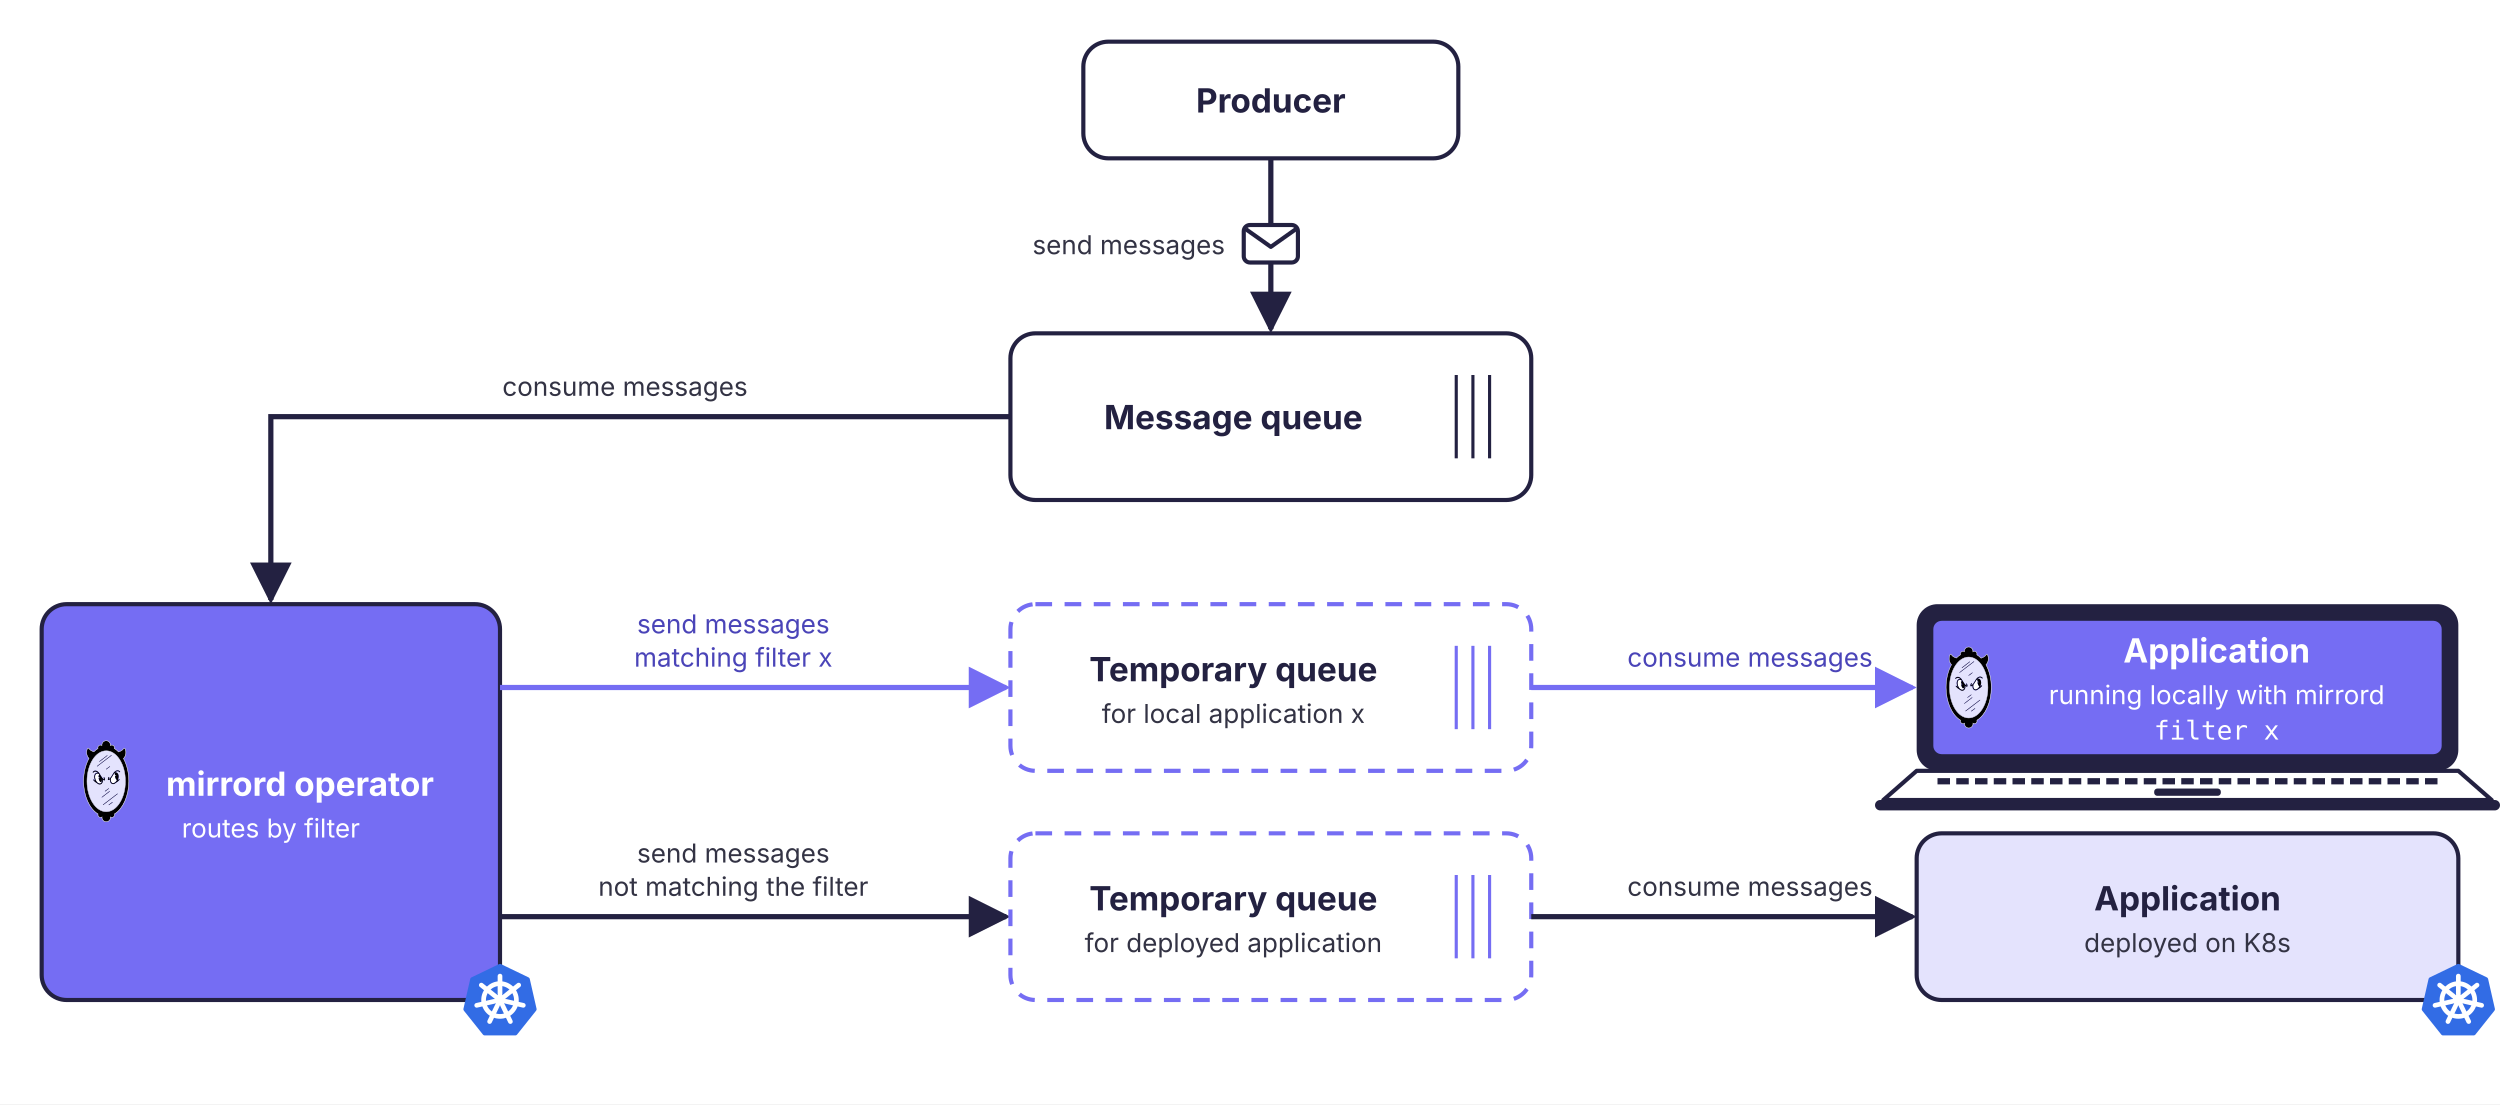
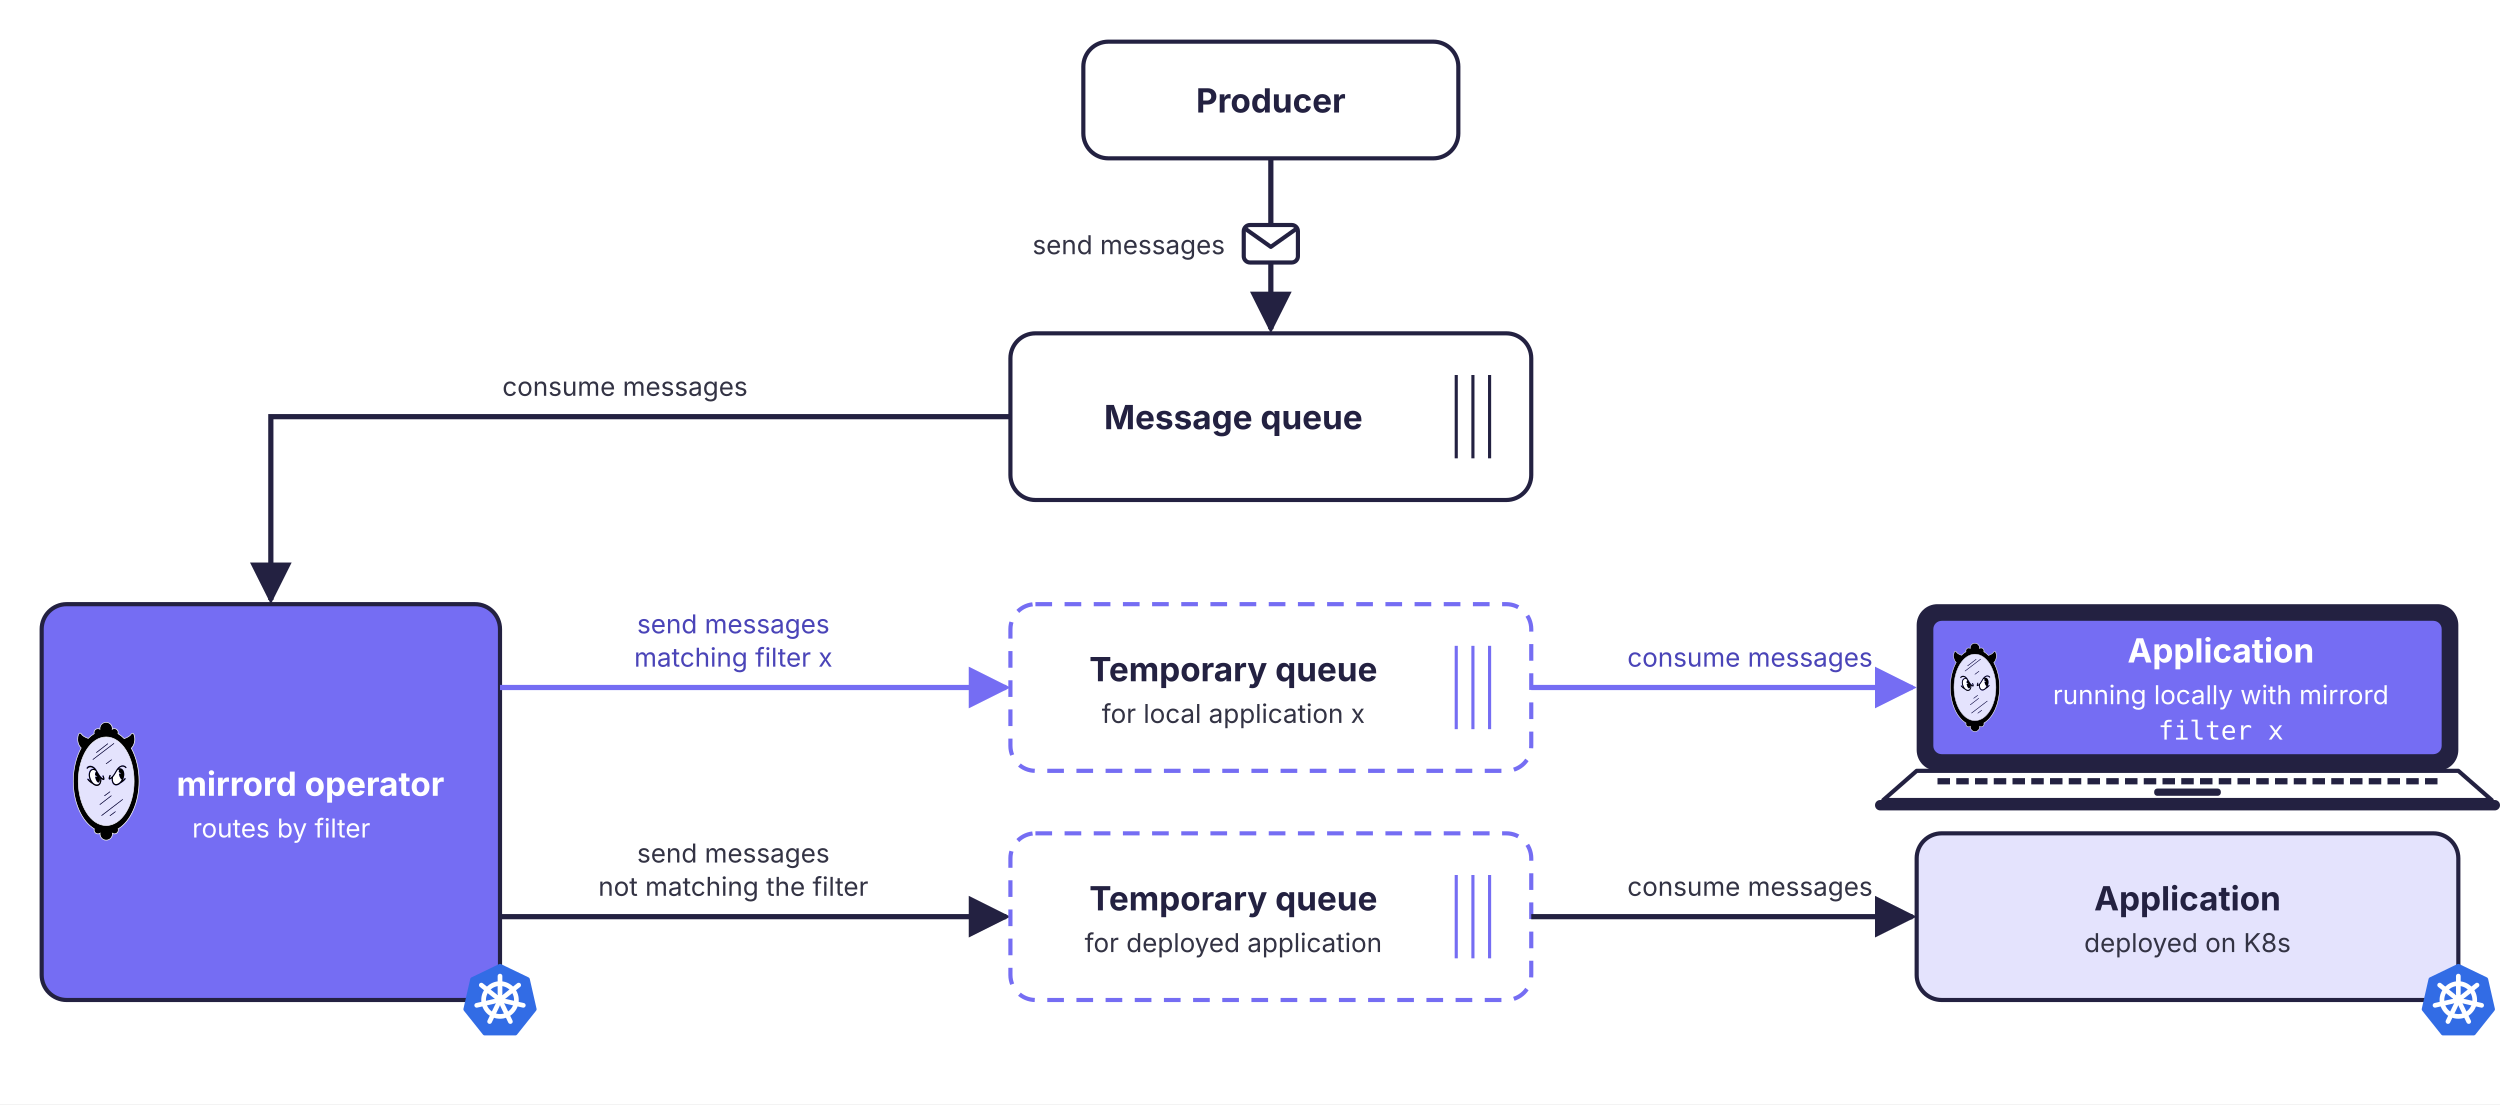
<svg xmlns="http://www.w3.org/2000/svg" viewBox="0 0 1200 530" width="1200" height="530" font-family="Inter, Helvetica, Arial, sans-serif" role="img" aria-labelledby="t d">
  <defs>
    <marker id="arrow" viewBox="0 0 10 10" refX="9" refY="5" markerWidth="8" markerHeight="8" orient="auto-start-reverse">
      <path d="M0 0 L10 5 L0 10 z" fill="#232141" />
    </marker>
    <marker id="arrow-purple" viewBox="0 0 10 10" refX="9" refY="5" markerWidth="8" markerHeight="8" orient="auto-start-reverse">
      <path d="M0 0 L10 5 L0 10 z" fill="#756DF3" />
    </marker>
    <symbol id="k8s" viewBox="0 0 32 32">
      <polygon points="16.00,1.60 27.73,7.25 30.62,19.94 22.51,30.11 9.49,30.11 1.38,19.94 4.27,7.25" fill="#326CE5" stroke="#326CE5" stroke-width="2" stroke-linejoin="round" />
      <g fill="none" stroke="#ffffff" stroke-width="2" stroke-linecap="round">
        <circle cx="16" cy="16" r="7" />
        <line x1="16.00" y1="13.40" x2="16.00" y2="5.80" />
        <line x1="18.03" y1="14.38" x2="23.97" y2="9.64" />
        <line x1="18.53" y1="16.58" x2="25.94" y2="18.27" />
        <line x1="17.13" y1="18.34" x2="20.43" y2="25.19" />
        <line x1="14.87" y1="18.34" x2="11.57" y2="25.19" />
        <line x1="13.47" y1="16.58" x2="6.06" y2="18.27" />
        <line x1="13.97" y1="14.38" x2="8.03" y2="9.64" />
      </g>
      <circle cx="16" cy="16" r="2.4" fill="#ffffff" />
    </symbol>
    <symbol id="envelope" viewBox="0 0 28 20">
      <rect x="1" y="1" width="26" height="18" rx="3" fill="#ffffff" stroke="#232141" stroke-width="2" />
      <path d="M2 3 L14 11.5 L26 3" fill="none" stroke="#232141" stroke-width="2" stroke-linejoin="round" />
    </symbol>
    <symbol id="mirrord" viewBox="97 61 391 696">
      <path fill="#ffffff" d="M255.6,387c4.1,19.1-0.9,36.1-12,40.5c-8.2,3.2-17.8,0-26.5-8.2c-0.3-0.6-0.9-0.9-1.5-1.2c0,0,0,0-0.3-0.3 c-5.5-5.6-10.5-13.2-14-22c-4.7-11.5-6.1-23.2-4.4-33.5c1.8-9.4,6.1-16.1,12.8-18.8c5.5-2.3,12.5-1.5,19.3,2.6 c1.5,2.3,2.6,4.4,3.8,6.2c-4.1,2.6-6.4,10.3-6.4,20.3l3.2,1.8l11.1,6.5l-12.5,1.5h-0.9c0.3,1.2,0.3,2.3,0.6,3.5 c3.2,17.9,12,31.1,19,29.7c6.4-1.2,9.6-14.4,7.6-30.2C255.3,386.4,255.6,386.7,255.6,387z" />
      <path fill="#ffffff" d="M384,398.4c-3.2,6.8-7.3,12.3-12,17c0,0,0,0-0.3,0c-0.6,0.3-0.9,0.9-1.2,1.2c-8.7,7.9-18.4,11.5-26.5,8.2 c-11.1-4.7-16-21.4-12-40.5c1.5-1.8,3.2-3.8,4.7-5.6c5-6.5,9-13.2,12.8-20l1.2-2.1c1.2-1.8,2-3.8,3.2-5.6c1.2-2.1,2.6-4.4,4.4-7 c3.5-2.1,6.7-3.2,9.9-3.8c-2,4.7-2.3,10.3-2.3,15.3l3.2,1.8l11.1,6.5l-12.5,1.5h-0.9c0.3,1.2,0.3,2.3,0.6,3.8 C370.5,384.6,377.5,397,384,398.4z" />
      <path fill="#E4E3FD" d="M405,391.7c-1.5-1.2-3.8-0.9-5,0.6c-3.2,4.1-7,7.9-11.1,11.5c1.2-2.3,2.6-5,3.5-7.6 c5.3-12.6,6.7-25.8,4.7-37.3c-2.3-12-8.2-20.6-16.9-24.1c-4.1-1.8-8.8-2.1-13.7-1.2c4.4-4.4,10.2-8.5,17.5-10 c8.2-1.5,16.6,1.5,20.4,7.3c1.2,1.5,3.2,2.1,5,0.9c1.5-1.2,2-3.2,0.9-4.7c-5.5-8.2-16.6-12.3-27.4-10c-11.1,2.1-19.3,9.7-24.2,15.6 c-2,2.3-3.8,5-5.5,7.3c-2,2.9-3.5,5.6-5,8.2c-1.2,2.1-2.3,3.8-3.2,5.6l-1.2,2.1c-3.8,6.5-7.6,13.2-12.3,19.1 c-5.8,7.6-11.7,12.9-18.4,16.7c0.6-5,2-9.7,4.4-14.1c0.9-1.8,0.3-3.8-1.5-4.7c-1.7-0.9-3.8-0.3-4.7,1.5c-2.9,5.6-4.7,11.5-5.3,17.6 c0,0.9-0.3,3.5,1.5,5.6c1.2,1.2,2.3,1.8,4.1,1.8c1.5,0,2.9-0.3,4.4-1.5c2.6-1.5,5.3-3.2,7.9-5.3c-1.7,18.5,5,34.1,17.5,39.3 c2.9,1.2,5.8,1.8,8.8,1.8c8.5,0,17.5-4.4,25.4-12c11.4-6.2,21.6-14.4,29.5-24.7C406.7,395.2,406.4,392.8,405,391.7z M292.1,149.1 c90.1,0,163.6,116.6,163.6,259.6s-73.5,259.6-163.6,259.6c-90.4,0-163.6-116.6-163.6-259.6S201.9,149.1,292.1,149.1z M389.5,517.3 c0.9-0.6,0.9-1.8,0.3-2.3c-0.6-0.9-1.8-0.9-2.3-0.3l-122.5,93.7c-0.9,0.6-0.9,1.8-0.3,2.3c0.3,0.3,0.9,0.6,1.5,0.6 c0.3,0,0.9,0,1.2-0.3L389.5,517.3z M346.9,589c0.9-0.6,0.9-1.8,0.3-2.3c-0.6-0.9-1.8-0.9-2.3-0.3l-31.2,23.2 c-0.9,0.6-0.9,1.8-0.3,2.3c0.3,0.6,0.9,0.9,1.5,0.9c0.3,0,0.6-0.3,0.9-0.3L346.9,589z M338.2,189.1c0.9-0.6,0.9-1.8,0.3-2.3 c-0.6-0.9-1.8-0.9-2.3-0.3l-122.5,93.4c-0.9,0.6-0.9,1.8-0.3,2.3c0.3,0.3,0.9,0.6,1.5,0.6c0.3,0,0.9,0,0.9-0.3L338.2,189.1z M324.4,284.5c0.9-0.6,0.9-1.8,0.3-2.3c-0.6-0.9-1.7-0.9-2.3-0.3l-31.2,22.9c-0.9,0.6-0.9,1.8-0.3,2.3c0.3,0.6,0.9,0.6,1.5,0.6 c0.3,0,0.6,0,0.9-0.3L324.4,284.5z M322.7,495.9c0.9-0.6,0.9-1.8,0.3-2.3c-0.6-0.9-1.8-0.9-2.3-0.3l-66.2,50.8 c-0.9,0.6-0.9,1.8-0.3,2.3c0.3,0.3,0.9,0.6,1.5,0.6c0.3,0,0.6,0,0.9-0.3L322.7,495.9z M314.8,472.4c0.9-0.6,0.9-1.8,0.3-2.3 c-0.6-0.9-1.8-0.9-2.3-0.3L281.6,493c-0.9,0.6-0.9,1.8-0.3,2.3c0.3,0.6,0.9,0.9,1.5,0.9c0.3,0,0.9-0.3,0.9-0.3L314.8,472.4z M302.3,190.5c0.9-0.6,0.9-1.8,0.3-2.3c-0.6-0.9-1.7-0.9-2.3-0.3L234,239c-0.9,0.6-0.9,1.8-0.3,2.3c0.3,0.3,0.9,0.6,1.5,0.6 c0.3,0,0.9,0,1.2-0.3L302.3,190.5z M280.1,399.6c1.8-2.1,1.5-4.7,1.5-5.6c-0.6-6.2-2.3-12.3-5-17.9c-0.9-1.8-2.9-2.3-4.7-1.5 c-1.8,0.9-2.3,2.9-1.5,4.7c2.3,4.4,3.8,9.4,4.4,14.1c-6.4-3.8-12.5-9.4-18.4-16.7c-4.7-6.2-8.8-12.9-12.3-19.1l-1.5-2.3 c-1.2-1.8-2-3.8-3.2-5.6c-1.5-2.3-2.9-5.3-5-8.2c0,0,0,0,0-0.3c-1.5-2.3-3.5-5-5.5-7.3c-5-5.9-13.1-13.2-24.2-15.6 c-10.8-2.1-21.9,2.1-27.4,10c-1.2,1.5-0.6,3.8,0.9,4.7c1.5,1.2,3.8,0.6,4.7-0.9c4.1-5.9,12.5-8.8,20.4-7.3 c7.3,1.5,13.1,5.9,17.5,10c-4.7-0.9-9.3-0.3-13.7,1.2c-8.8,3.5-14.6,12-16.9,24.1c-2,11.5-0.3,24.7,4.7,37.3 c1.2,2.6,2.3,5.3,3.5,7.6c-4.1-3.5-7.9-7.3-11.1-11.5c-1.2-1.5-3.5-1.8-5-0.6c-1.5,1.2-1.8,3.5-0.6,5c8.2,10,18.4,18.5,29.5,24.7 c7.9,7.6,16.9,11.7,25.7,11.7c2.9,0,6.1-0.6,8.8-1.8c12.5-5.3,19-20.6,17.5-39.3c2.6,2.1,5,3.8,7.9,5.3c1.5,0.9,2.9,1.2,4.4,1.2 C277.8,401.4,279.2,400.8,280.1,399.6z" />
      <path d="M439.4,215.2c29.5,54,45.5,122.4,45.5,193.8c0,123.6-49,234.9-122.8,279.2c0.6,2.1,1.2,4.4,1.2,6.8 c0,12.3-10.2,22.6-22.5,22.6c-4.4,0-8.8-1.2-12.3-3.5c0.3,1.2,0.3,2.6,0.3,3.8c0,20.3-16.3,36.7-36.5,36.7s-36.5-16.4-36.5-36.7 c0-1.2,0-2.6,0.3-3.8c-3.5,2.3-7.9,3.5-12.3,3.5c-12.3,0-22.5-10-22.5-22.6c0-2.3,0.3-4.7,1.2-6.8C148.6,643.6,99.3,532.3,99.3,409 c0-71.9,16.3-140.9,46.4-195.3c-1.5-0.9-2.3-2.1-3.5-3.2c-9.9-11.2-15.5-26.4-16.9-42.6c-0.6-11.5,0.9-23.2,5-33.8 c0.6-1.8,2.6-6.8,7.6-7.3c5.3-0.6,8.5,3.8,11.4,7.9c1.2,1.5,2.3,2.9,2.9,3.8c5.5,5.3,12.5,9.7,21.6,13.8c4.4,2.1,9,3.8,13.4,5.3 c11.1-11.2,22.8-20.6,35-27.9c-0.6-2.3-1.2-4.4-1.2-6.8c0-12.3,10.2-22.6,22.5-22.6c4.4,0,8.8,1.2,12.3,3.5c0-1.2-0.3-2.6-0.3-3.8 c0-20.3,16.3-36.7,36.5-36.7c20.1,0,36.5,16.4,36.5,36.7c0,1.2,0,2.6-0.3,3.8c3.5-2.3,7.9-3.5,12.3-3.5c12.5,0,22.5,10.3,22.5,22.6 c0,2.3-0.3,4.7-1.2,6.8c12.5,7.6,24.8,17.3,36.2,29.1c4.7-1.5,9-3.2,13.7-5.3c9-4.1,16-8.5,21.6-13.8c0.9-0.9,2-2.3,2.9-3.8 c2.9-4.1,6.1-8.5,11.4-7.9c5,0.6,7,5.6,7.6,7.3c4.1,10.6,5.5,22.3,4.7,33.8c-1.2,15.9-7,31.4-16.9,42.6 C442.3,212.6,441.1,214,439.4,215.2z M455.7,409c0-143.3-73.5-259.6-163.6-259.6c-90.4,0-163.6,116.6-163.6,259.6 c0,143,73.5,259.6,163.6,259.6C382.5,668.6,455.7,552,455.7,409z" />
      <path fill="#ffffff" d="M292.4,756.6c-21.2,0-38.5-17.4-38.5-38.7c0-0.1,0-0.2,0-0.3c-3,1.3-6.5,2-10,2c-13.5,0-24.5-11-24.5-24.6 c0-2.2,0.2-4.2,0.7-5.9c-36.1-22.2-66.8-60.3-88.9-110.2C109,528.5,97.3,469.7,97.3,409c0-71.5,16.3-140.6,45.8-194.7 c-0.6-0.5-1.1-1-1.5-1.5c-0.3-0.3-0.5-0.6-0.8-0.8l-0.1-0.1c-9.7-10.9-15.9-26.4-17.4-43.7c-0.6-12.5,1.1-24.4,5.1-34.7 c0.8-2.3,3.2-7.9,9.2-8.6c6.5-0.7,10.4,4.7,13.2,8.7c1.1,1.4,2.2,2.8,2.9,3.7c5.3,5,11.9,9.2,20.9,13.3c3.5,1.7,7.6,3.3,12.1,4.8 c10.7-10.7,21.9-19.6,33.2-26.5c-0.5-1.9-0.9-3.7-0.9-5.8c0-13.3,11.2-24.6,24.5-24.6c3.5,0,6.9,0.7,10,2c0-0.1,0-0.2,0-0.3 c0-21.3,17.3-38.7,38.5-38.7c21.2,0,38.5,17.4,38.5,38.7c0,0.1,0,0.2,0,0.3c3-1.3,6.5-2,10-2c13.5,0,24.5,11,24.5,24.6 c0,2.2-0.2,4.2-0.7,5.9c12.2,7.6,23.8,16.9,34.3,27.6c3.7-1.2,7.6-2.7,12.3-4.8c9-4.1,15.7-8.4,21-13.4c0.7-0.7,1.8-2,2.6-3.4 l0.1-0.1c2.8-4,6.7-9.5,13.2-8.8c6,0.7,8.5,6.3,9.3,8.7c4,10.4,5.7,22.4,4.8,34.5c-1.2,16.6-7.5,32.4-17.2,43.5c-0.4,1-1.3,2-2.4,3 c29,53.9,44.9,122.4,44.9,193.3c0,60.9-11.7,119.7-33.9,170.2c-22,49.9-52.6,87.9-88.6,110c0.5,1.9,0.8,3.8,0.8,5.8 c0,13.3-11.2,24.6-24.5,24.6c-3.5,0-6.9-0.7-10-2c0,0.1,0,0.2,0,0.3C330.8,739.2,313.6,756.6,292.4,756.6z M259.4,709.5l-1.2,5 c-0.2,0.9-0.2,2.3-0.2,3.3c0,19.1,15.5,34.7,34.5,34.7s34.5-15.6,34.5-34.7c0-1.1,0-2.4-0.2-3.3l-1.2-5l4.3,2.9 c3.1,2.1,7,3.2,11.1,3.2c11.1,0,20.5-9.4,20.5-20.6c0-2.1-0.5-4.2-1.1-6.2l-0.4-1.5l1.3-0.8c72.9-43.8,121.8-155.3,121.8-277.5 c0-70.8-16.1-139.3-45.3-192.8l-0.9-1.6l1.5-1c1.6-1.1,2.3-2.2,2.4-2.5l0.1-0.4l0.3-0.3c9.3-10.4,15.2-25.5,16.4-41.4 c0.9-11.6-0.7-22.9-4.5-32.9c-0.6-1.7-2.3-5.6-6-6.1c-3.8-0.4-6.3,2.6-9.5,7c-0.9,1.5-2.1,3-3.2,4.1c-5.7,5.4-12.7,9.9-22.2,14.2 c-5.4,2.4-9.7,4-13.9,5.4l-1.2,0.4l-0.9-0.9c-10.9-11.3-23-21-35.8-28.8l-1.5-0.9l0.7-1.6c0.7-1.6,1-3.5,1-6 c0-11.4-9.2-20.6-20.5-20.6c-4.1,0-8.1,1.1-11.1,3.2l-4.3,2.9l1.2-5c0.2-0.9,0.2-2.3,0.2-3.3c0-19.1-15.5-34.7-34.5-34.7 c-19,0-34.5,15.6-34.5,34.7c0,0.5,0.1,1.1,0.1,1.7c0.1,0.7,0.2,1.4,0.2,2.1v3.8l-3.1-2.1c-3.1-2.1-7-3.2-11.1-3.2 c-11.1,0-20.5,9.4-20.5,20.6c0,1.9,0.4,3.6,0.9,5.6l0.5,2.1l-1.3,0.8c-11.8,7.1-23.5,16.4-34.6,27.6l-0.9,0.9l-1.2-0.4 c-5.1-1.7-9.7-3.5-13.6-5.4c-9.5-4.3-16.5-8.8-22.1-14.2l-0.2-0.2l-0.1-0.2c-0.5-0.8-1.7-2.2-2.8-3.6l-0.1-0.1 c-3.1-4.4-5.7-7.5-9.5-7.1c-3.7,0.4-5.4,4.3-5.9,6c-3.8,9.8-5.5,21.2-4.9,33c1.5,16.4,7.3,31.1,16.4,41.3c0.3,0.3,0.6,0.6,0.9,0.9 c0.7,0.8,1.4,1.5,2.2,2l1.6,1l-0.9,1.7c-29.7,53.8-46.1,122.8-46.1,194.3c0,121.9,49.2,233.4,122.4,277.5l1.5,0.9l-0.7,1.6 c-0.7,1.6-1,3.5-1,6c0,11.4,9.2,20.6,20.5,20.6c4.1,0,8.1-1.1,11.1-3.2L259.4,709.5z M292.1,670.6c-91.3,0-165.6-117.3-165.6-261.6 s74.3-261.6,165.6-261.6c91.3,0,165.6,117.3,165.6,261.6S383.4,670.6,292.1,670.6z M292.1,151.4c-89.1,0-161.6,115.5-161.6,257.6 c0,68.8,16.9,133.5,47.7,182.3c30.6,48.5,71,75.2,113.9,75.2c89.1,0,161.6-115.5,161.6-257.6C453.7,267,381.2,151.4,292.1,151.4z" />
      <path d="M344.9,586.3c0.9-0.6,1.7-0.3,2.3,0.3c0.6,0.9,0.3,1.8-0.3,2.3l-31.2,23.2c-0.3,0.3-0.6,0.3-0.9,0.3 c-0.6,0-1.2-0.3-1.5-0.9c-0.6-0.9-0.3-1.8,0.3-2.3L344.9,586.3z" />
      <path d="M372,415.5c4.4-4.4,8.5-10.3,12-17c-6.4-1.8-13.4-13.8-16.3-29.7c-0.3-1.2-0.6-2.3-0.6-3.8h0.9l12.5-1.5l-11.1-6.5 l-3.2-1.8c0-5,0.3-10.6,2.3-15.3c-3.2,0.6-6.7,1.8-9.9,3.8c-1.8,2.3-3.2,5-4.4,7c-1.2,2.1-2.3,3.8-3.2,5.6l-1.2,2.1 c-3.8,6.5-7.9,13.5-12.8,20c-1.5,2.1-3.2,3.8-4.7,5.6c-4.1,19.1,0.9,35.8,12,40.5c8.2,3.2,17.8-0.3,26.5-8.2 C370.8,416.3,371.4,415.8,372,415.5z M410.5,326.8c1.2,1.5,0.9,3.8-0.9,4.7c-1.5,1.2-3.8,0.9-5-0.9c-4.1-5.9-12.5-8.8-20.4-7.3 c-7.3,1.5-13.1,5.9-17.5,10c4.7-0.9,9.3-0.3,13.7,1.2c8.8,3.5,14.9,12,16.9,24.1c2,11.5,0.3,24.7-4.7,37.3 c-1.2,2.6-2.3,5.3-3.5,7.6c4.1-3.5,7.9-7.3,11.1-11.5c1.2-1.5,3.5-1.8,5-0.6c1.5,1.2,1.7,3.5,0.6,5c-8.2,10.3-18.4,18.5-29.5,24.7 c-7.9,7.6-16.9,12-25.4,12c-3.2,0-6.1-0.6-8.8-1.8c-12.5-5.3-19-20.6-17.5-39.3c-2.6,2.1-5.3,3.8-7.9,5.3c-1.5,0.9-3.2,1.5-4.4,1.5 c-1.5,0-2.9-0.6-4.1-1.8c-1.7-2.1-1.5-4.7-1.5-5.6c0.6-6.2,2.3-12,5.3-17.6c0.9-1.8,2.9-2.3,4.7-1.5c1.8,0.9,2.3,2.9,1.5,4.7 c-2.3,4.4-3.8,9.4-4.4,14.1c6.4-3.8,12.5-9.4,18.4-16.7c4.7-6.2,8.8-12.6,12.3-19.1l1.2-2.1c1.2-2.1,2.3-3.8,3.2-5.6 c1.5-2.3,2.9-5.3,5-8.2c1.8-2.3,3.5-5,5.5-7.3c5-5.9,13.4-13.2,24.2-15.6C393.9,314.5,405,318.6,410.5,326.8z" />
      <path d="M324.4,284.5l-31.5,23.2c-0.3,0.3-0.6,0.3-0.9,0.3c-0.6,0-1.2-0.3-1.5-0.6c-0.6-0.9-0.3-1.8,0.3-2.3l31.2-23.2 c0.9-0.6,1.7-0.3,2.3,0.3C325.6,282.7,325.3,283.9,324.4,284.5z" />
      <path d="M312.8,469.5c0.9-0.6,1.8-0.3,2.3,0.3c0.6,0.9,0.3,1.8-0.3,2.3l-31.2,23.2c-0.3,0.3-0.6,0.3-0.9,0.3 c-0.6,0-1.2-0.3-1.5-0.9c-0.6-0.9-0.3-1.8,0.3-2.3L312.8,469.5z" />
      <path d="M387.5,514.7c0.9-0.6,1.8-0.3,2.3,0.3c0.6,0.9,0.3,1.8-0.3,2.3L267,611c-0.3,0.3-0.6,0.3-1.2,0.3c-0.6,0-1.2-0.3-1.5-0.6 c-0.6-0.9-0.6-1.8,0.3-2.3L387.5,514.7z" />
      <path d="M320.7,493c0.9-0.6,1.8-0.3,2.3,0.3c0.6,0.9,0.6,1.8-0.3,2.3l-66.2,51.1c-0.3,0.3-0.6,0.3-0.9,0.3c-0.6,0-1.2-0.3-1.5-0.6 c-0.6-0.9-0.6-1.8,0.3-2.3L320.7,493z" />
      <path d="M300.2,187.9c0.9-0.6,1.7-0.3,2.3,0.3c0.6,0.9,0.6,1.8-0.3,2.3l-65.9,51.1c-0.3,0.3-0.6,0.3-1.2,0.3 c-0.6,0-0.9-0.3-1.5-0.6c-0.6-0.9-0.3-1.8,0.3-2.3L300.2,187.9z" />
      <path d="M213.6,279.8l122.5-93.7c0.6-0.6,1.8-0.3,2.3,0.3c0.6,0.9,0.3,1.8-0.3,2.3l-122.5,93.7c-0.3,0.3-0.6,0.3-0.9,0.3 c-0.6,0-1.2-0.3-1.5-0.6C212.7,281.6,212.7,280.4,213.6,279.8z" />
      <path d="M243.9,427.5c11.1-4.4,16-21.4,12-40.5c-0.3-0.3-0.6-0.6-0.9-0.9c2,15.9-1.2,29.1-7.6,30.2c-7.3,1.5-15.8-12-19-29.7 c-0.3-1.2-0.3-2.3-0.6-3.5h0.9l12.5-1.5l-11.1-6.5l-3.2-1.8c0-10,2.3-17.6,6.4-20.3c-1.2-2.1-2.3-4.1-3.8-6.2 c-7-4.1-13.7-5-19.3-2.6c-6.4,2.6-11.1,9.4-12.8,18.8c-1.8,10-0.3,22,4.4,33.5c3.5,8.8,8.5,16.4,14,22c0,0,0.3,0,0.3,0.3 c0.6,0.3,1.2,0.9,1.5,1.2C225.9,427.2,235.8,430.7,243.9,427.5z M204.9,319.1c11.1,2.1,19.3,9.7,24.2,15.6c2,2.3,3.8,5,5.5,7.3 c0,0,0,0,0,0.3c2,2.9,3.5,5.6,5,8.2c1.2,1.8,2,3.5,3.2,5.6l1.5,2.3c3.8,6.5,7.6,12.9,12.3,19.1c5.8,7.3,11.7,12.9,18.4,16.7 c-0.6-5-2-9.7-4.4-14.1c-0.9-1.8-0.3-3.8,1.5-4.7c1.8-0.9,3.8-0.3,4.7,1.5c2.9,5.6,4.7,11.5,5,17.9c0,0.9,0.3,3.5-1.5,5.6 c-1.2,1.2-2.6,1.8-4.1,1.8c-1.5,0-2.9-0.6-4.4-1.2c-2.6-1.5-5.3-3.2-7.9-5.3c1.7,18.5-5,34.1-17.5,39.3c-2.9,1.2-5.8,1.8-8.8,1.8 c-8.5,0-17.5-4.4-25.7-11.7c-11.4-6.2-21.6-14.7-29.5-24.7c-1.2-1.5-0.9-3.8,0.6-5c1.5-1.2,3.8-0.9,5,0.6c3.2,4.1,7,7.9,11.1,11.5 c-1.2-2.3-2.6-5-3.5-7.6c-5-12.6-6.7-25.8-4.7-37.3c2-12,8.2-20.6,16.9-24.1c4.1-1.8,8.8-2.1,13.7-1.2c-4.4-4.4-10.2-8.8-17.5-10 c-8.2-1.5-16.6,1.5-20.4,7.3c-1.2,1.5-3.2,2.1-4.7,0.9c-1.5-1.2-2-3.2-0.9-4.7C183,320.9,194.1,317.1,204.9,319.1z" />
    </symbol>
  </defs>
  <rect x="0" y="0" width="1200" height="530" fill="#ffffff" />
  <rect x="520" y="20" width="180" height="56" rx="12" fill="#ffffff" stroke="#232141" stroke-width="2" />
  <text x="610" y="54" font-size="16" font-weight="700" fill="#232141" text-anchor="middle">Producer</text>
  <line x1="610" y1="76" x2="610" y2="158" stroke="#232141" stroke-width="2.5" marker-end="url(#arrow)" />
  <text x="588" y="122" font-size="12.5" fill="#333344" text-anchor="end">send messages</text>
  <use href="#envelope" x="596" y="107" width="28" height="20" />
  <rect x="485" y="160" width="250" height="80" rx="12" fill="#ffffff" stroke="#232141" stroke-width="2" />
  <line x1="699" y1="180" x2="699" y2="220" stroke="#232141" stroke-width="1.5" />
  <line x1="707" y1="180" x2="707" y2="220" stroke="#232141" stroke-width="1.5" />
  <line x1="715" y1="180" x2="715" y2="220" stroke="#232141" stroke-width="1.5" />
  <text x="592" y="206" font-size="16" font-weight="700" fill="#232141" text-anchor="middle">Message queue</text>
  <polyline points="485,200 130,200 130,288" fill="none" stroke="#232141" stroke-width="2.5" marker-end="url(#arrow)" />
  <text x="300" y="190" font-size="12.5" fill="#333344" text-anchor="middle">consume messages</text>
  <rect x="20" y="290" width="220" height="190" rx="12" fill="#756DF3" stroke="#232141" stroke-width="2" />
-   <use href="#mirrord" x="40" y="355" width="22" height="40" />
-   <text x="144" y="382" font-size="16" font-weight="700" fill="#ffffff" text-anchor="middle">mirrord operator</text>
-   <text x="130" y="402" font-size="12.5" fill="#ffffff" text-anchor="middle">routes by filter</text>
+   <use href="#mirrord" x="35.0" y="346.5" width="32.0" height="57.0" />
+   <text x="149.0" y="382" font-size="16" font-weight="700" fill="#ffffff" text-anchor="middle">mirrord operator</text>
+   <text x="135.0" y="402" font-size="12.5" fill="#ffffff" text-anchor="middle">routes by filter</text>
  <line x1="240" y1="330" x2="483" y2="330" stroke="#756DF3" stroke-width="2.5" marker-end="url(#arrow-purple)" />
  <text x="352" y="304" font-size="12.5" fill="#4a44b8" text-anchor="middle">send messages</text>
  <text x="352" y="320" font-size="12.5" fill="#4a44b8" text-anchor="middle">matching filter x</text>
  <rect x="485" y="290" width="250" height="80" rx="12" fill="#ffffff" stroke="#756DF3" stroke-width="2" stroke-dasharray="8 6" />
  <line x1="699" y1="310" x2="699" y2="350" stroke="#756DF3" stroke-width="1.5" />
  <line x1="707" y1="310" x2="707" y2="350" stroke="#756DF3" stroke-width="1.5" />
  <line x1="715" y1="310" x2="715" y2="350" stroke="#756DF3" stroke-width="1.5" />
  <text x="592" y="327" font-size="16" font-weight="700" fill="#232141" text-anchor="middle">Temporary queue</text>
  <text x="592" y="347" font-size="12.5" fill="#333344" text-anchor="middle">for local application x</text>
  <line x1="735" y1="330" x2="918" y2="330" stroke="#756DF3" stroke-width="2.5" marker-end="url(#arrow-purple)" />
  <text x="840" y="320" font-size="12.5" fill="#4a44b8" text-anchor="middle">consume messages</text>
  <rect x="920" y="290" width="260" height="80" rx="10" fill="#232141" />
  <rect x="928" y="298" width="244" height="64" rx="4" fill="#756DF3" />
  <path d="M920 370 H1180 L1196 384 H904 Z" fill="#ffffff" stroke="#232141" stroke-width="2" stroke-linejoin="round" />
  <line x1="930" y1="375" x2="1170" y2="375" stroke="#232141" stroke-width="3" stroke-dasharray="6 3" />
  <rect x="1034" y="378.5" width="32" height="3.5" rx="1.5" fill="#232141" />
  <rect x="900" y="384" width="300" height="5" rx="2.5" fill="#232141" />
-   <use href="#mirrord" x="934" y="310" width="22" height="40" />
-   <text x="1064" y="318" font-size="16" font-weight="700" fill="#ffffff" text-anchor="middle">Application</text>
-   <text x="1064" y="338" font-size="12.5" fill="#ffffff" text-anchor="middle">running locally with mirrord</text>
-   <text x="1064" y="355" font-size="12.5" font-family="Menlo, Consolas, monospace" fill="#ffffff" text-anchor="middle">filter x</text>
+   <use href="#mirrord" x="936.0" y="308.6" width="24.0" height="42.7" />
+   <text x="1066.0" y="318" font-size="16" font-weight="700" fill="#ffffff" text-anchor="middle">Application</text>
+   <text x="1066.0" y="338" font-size="12.5" fill="#ffffff" text-anchor="middle">running locally with mirrord</text>
+   <text x="1066.0" y="355" font-size="12.5" font-family="Menlo, Consolas, monospace" fill="#ffffff" text-anchor="middle">filter x</text>
  <line x1="240" y1="440" x2="483" y2="440" stroke="#232141" stroke-width="2.5" marker-end="url(#arrow)" />
  <text x="352" y="414" font-size="12.5" fill="#333344" text-anchor="middle">send messages</text>
  <text x="352" y="430" font-size="12.5" fill="#333344" text-anchor="middle">not matching the filter</text>
  <rect x="485" y="400" width="250" height="80" rx="12" fill="#ffffff" stroke="#756DF3" stroke-width="2" stroke-dasharray="8 6" />
  <line x1="699" y1="420" x2="699" y2="460" stroke="#756DF3" stroke-width="1.5" />
  <line x1="707" y1="420" x2="707" y2="460" stroke="#756DF3" stroke-width="1.5" />
  <line x1="715" y1="420" x2="715" y2="460" stroke="#756DF3" stroke-width="1.5" />
  <text x="592" y="437" font-size="16" font-weight="700" fill="#232141" text-anchor="middle">Temporary queue</text>
  <text x="592" y="457" font-size="12.5" fill="#333344" text-anchor="middle">for deployed application</text>
  <line x1="735" y1="440" x2="918" y2="440" stroke="#232141" stroke-width="2.5" marker-end="url(#arrow)" />
  <text x="840" y="430" font-size="12.5" fill="#333344" text-anchor="middle">consume messages</text>
  <rect x="920" y="400" width="260" height="80" rx="12" fill="#E4E3FD" stroke="#232141" stroke-width="2" />
  <text x="1050" y="437" font-size="16" font-weight="700" fill="#232141" text-anchor="middle">Application</text>
  <text x="1050" y="457" font-size="12.5" fill="#333344" text-anchor="middle">deployed on K8s</text>
  <use href="#k8s" x="222" y="462" width="36" height="36" />
  <use href="#k8s" x="1162" y="462" width="36" height="36" />
</svg>
